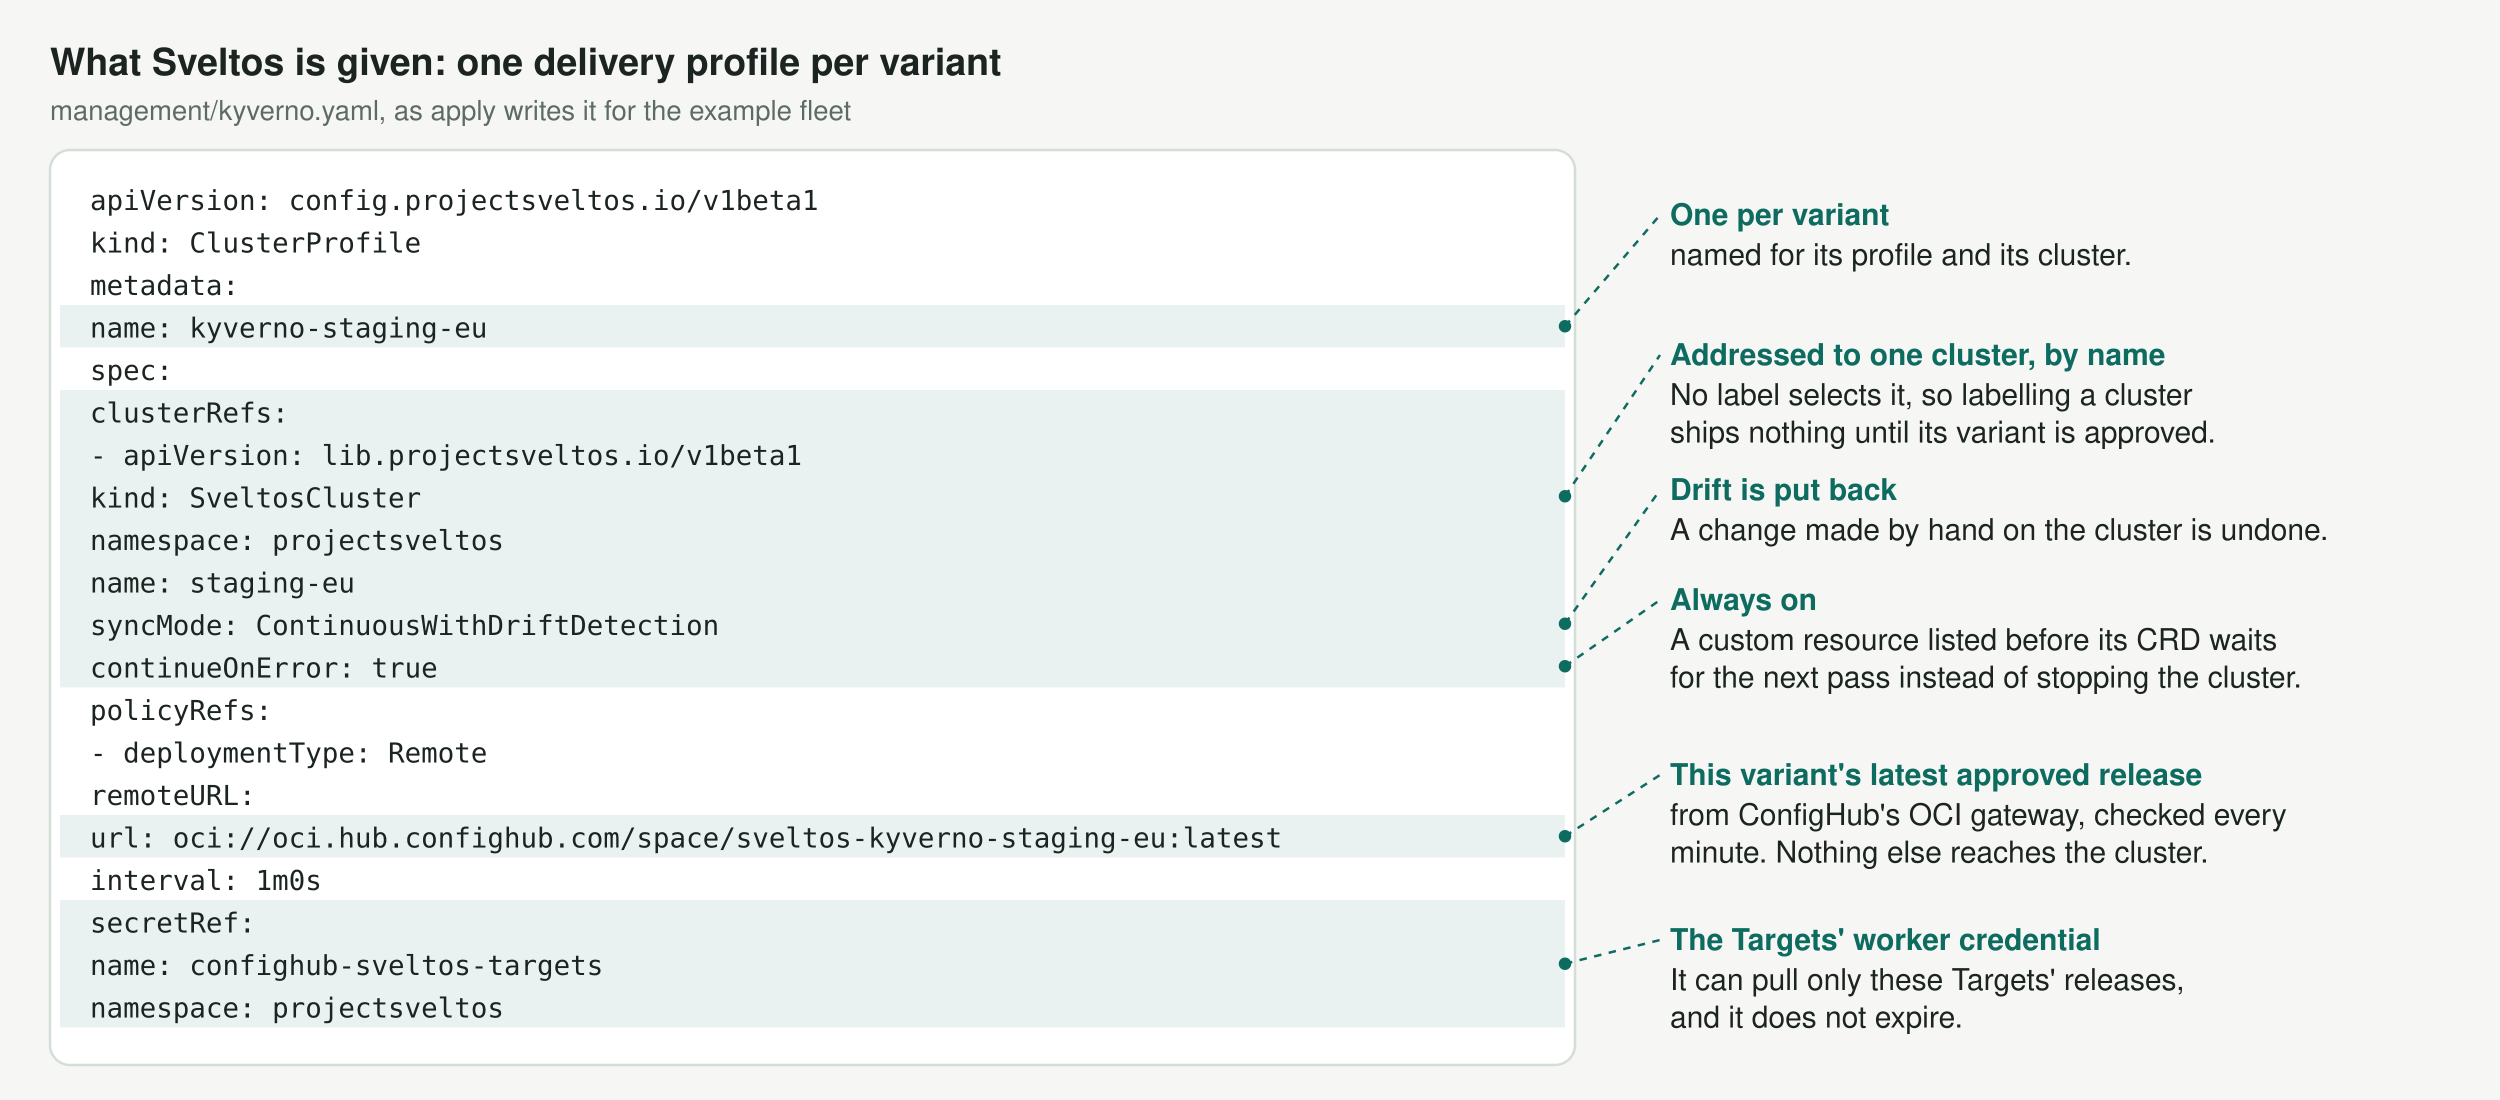
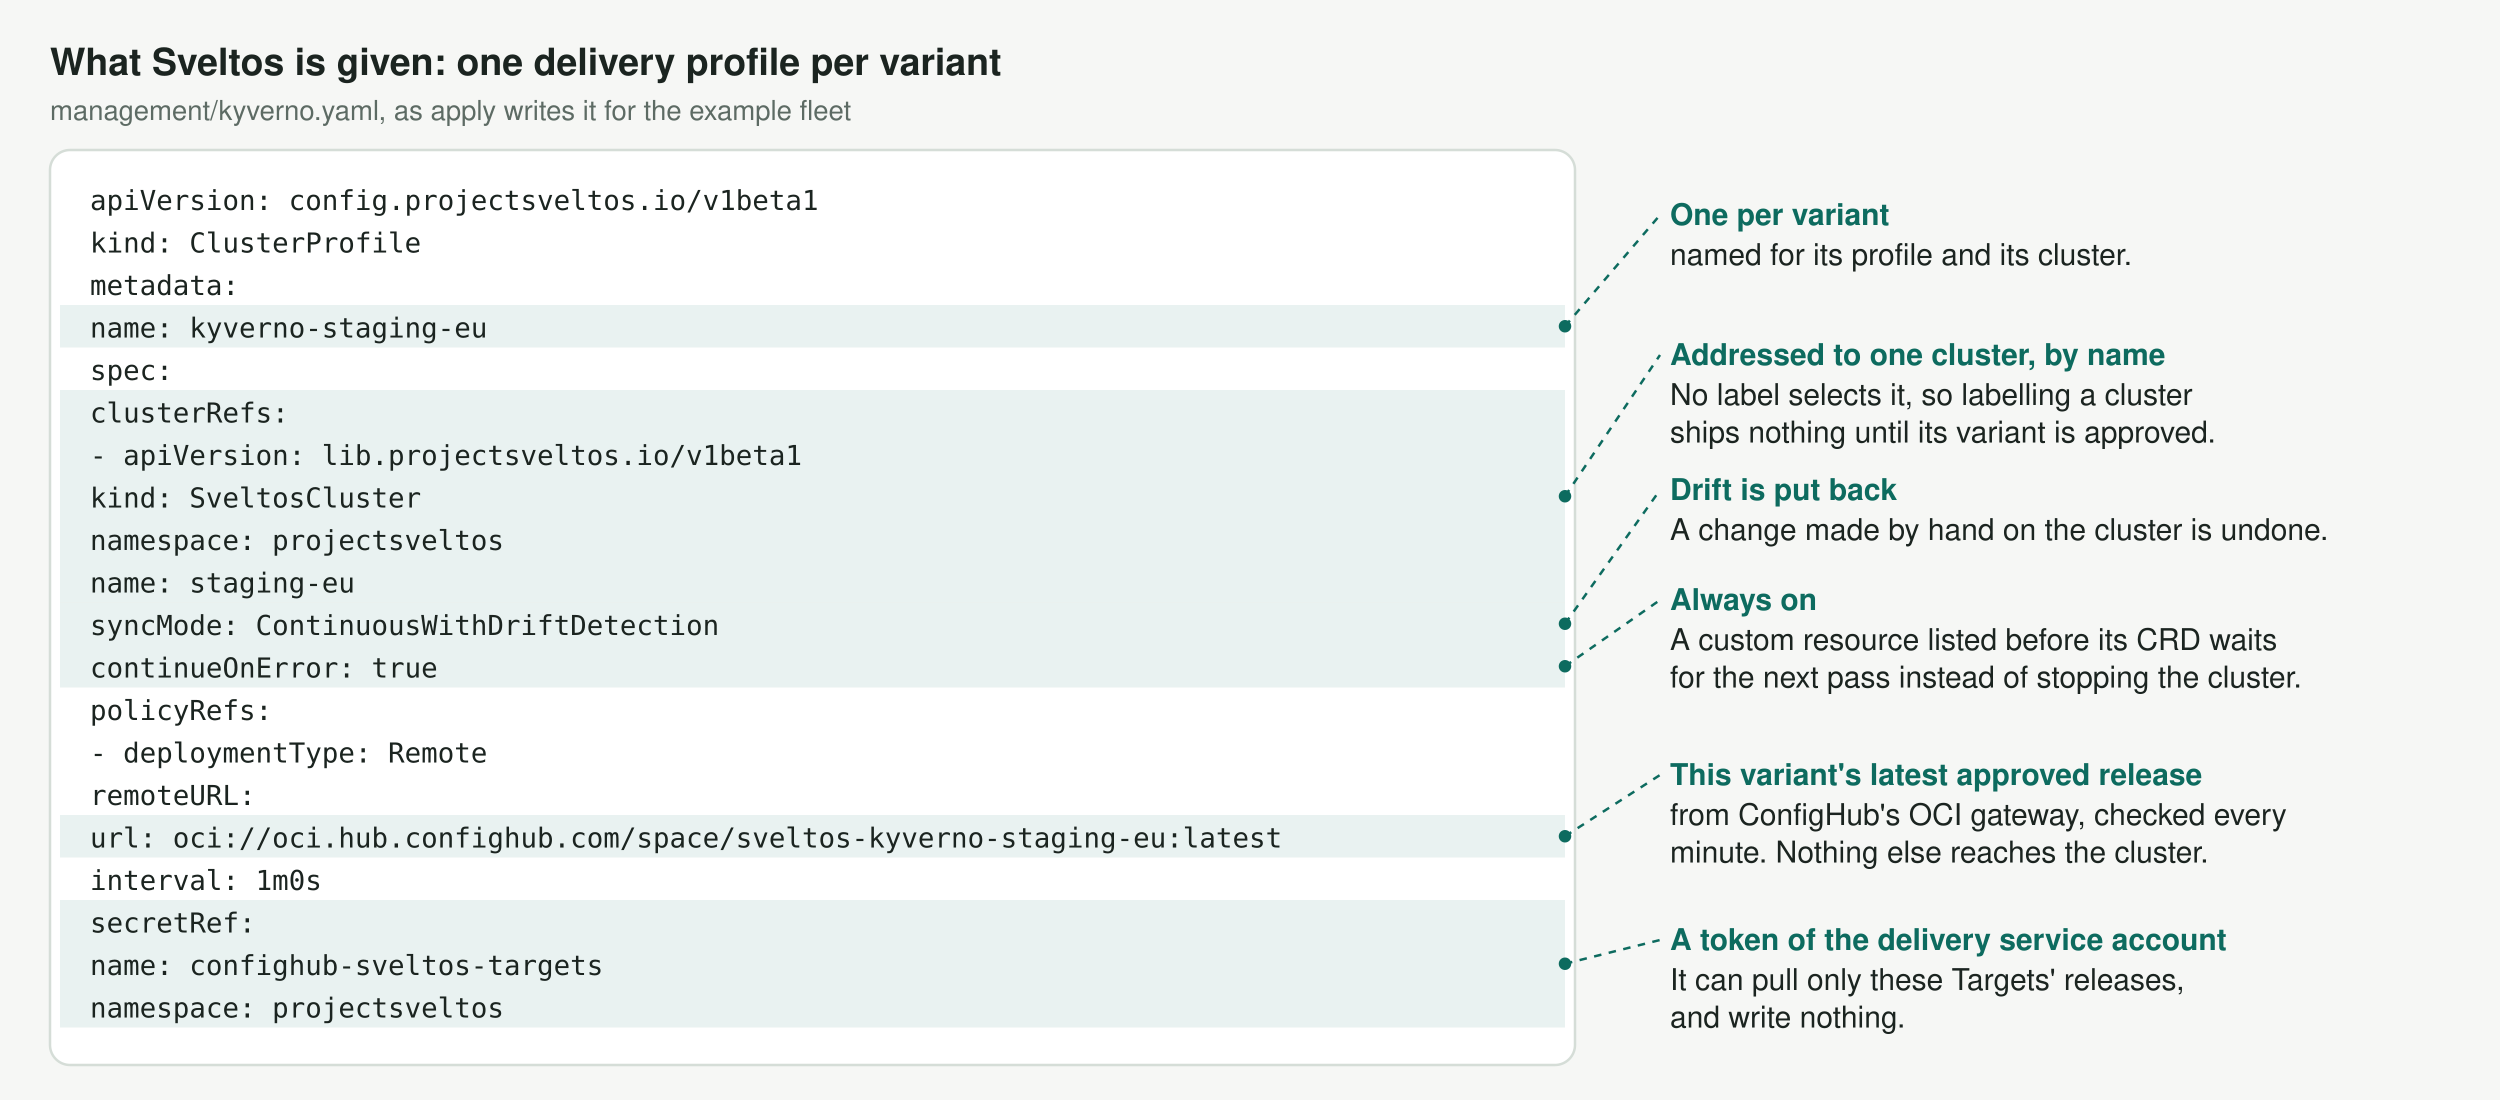
<svg xmlns="http://www.w3.org/2000/svg" width="1000" height="440" viewBox="0 0 1000 440" role="img" aria-label="A delivery profile, as cub sveltos writes it: a Sveltos ClusterProfile named for its profile and cluster, addressed to one cluster by clusterRefs, with drift detection, continueOnError on, and one policyRefs entry reading its variant's latest release from ConfigHub's OCI gateway with the Targets' worker credential.">
  <style>
    .bg { fill: #f6f7f5 }
    .code { fill: #ffffff; stroke: #d5ddd7 }
    .hl { fill: #0d6b5f; opacity: .09 }
    .m { fill: #1b2420; font: 11px ui-monospace, SFMono-Regular, Menlo, Consolas, "DejaVu Sans Mono", monospace; white-space: pre }
    .h { fill: #1b2420; font: 600 15px -apple-system, "Segoe UI", Helvetica, Arial, sans-serif }
    .sl { fill: #5d6b64; font: 11px -apple-system, "Segoe UI", Helvetica, Arial, sans-serif }
    .ct { fill: #0d6b5f; font: 600 12px -apple-system, "Segoe UI", Helvetica, Arial, sans-serif }
    .p { fill: #1b2420; font: 12px -apple-system, "Segoe UI", Helvetica, Arial, sans-serif }
    .lead { fill: none; stroke: #0d6b5f; stroke-width: 1; stroke-dasharray: 3 3 }
    .dot { fill: #0d6b5f }
    @media (prefers-color-scheme: dark) {
      .bg { fill: #101613 }
      .code { fill: #0c1310; stroke: #2c3a34 }
      .hl { fill: #5fc9b4; opacity: .12 }
      .m, .h, .p { fill: #e4eae6 }
      .sl { fill: #97a69e }
      .ct { fill: #5fc9b4 }
      .lead { stroke: #5fc9b4 }
      .dot { fill: #5fc9b4 }
    }
  </style>
  <rect class="bg" width="1000" height="440" />
  <text class="h" x="20" y="30">What Sveltos is given: one delivery profile per variant</text>
  <text class="sl" x="20" y="48">management/kyverno.yaml, as apply writes it for the example fleet</text>
  <rect class="code" x="20" y="60" width="610" height="366" rx="8" />
  <rect class="hl" x="24" y="122" width="602" height="17" />
  <rect class="hl" x="24" y="156" width="602" height="85" />
  <rect class="hl" x="24" y="241" width="602" height="17" />
  <rect class="hl" x="24" y="258" width="602" height="17" />
  <rect class="hl" x="24" y="326" width="602" height="17" />
  <rect class="hl" x="24" y="360" width="602" height="51" />
  <text class="m" x="36" y="84">apiVersion: config.projectsveltos.io/v1beta1</text>
  <text class="m" x="36" y="101">kind: ClusterProfile</text>
  <text class="m" x="36" y="118">metadata:</text>
  <text class="m" x="36" y="135">  name: kyverno-staging-eu</text>
  <text class="m" x="36" y="152">spec:</text>
  <text class="m" x="36" y="169">  clusterRefs:</text>
  <text class="m" x="36" y="186">    - apiVersion: lib.projectsveltos.io/v1beta1</text>
  <text class="m" x="36" y="203">      kind: SveltosCluster</text>
  <text class="m" x="36" y="220">      namespace: projectsveltos</text>
  <text class="m" x="36" y="237">      name: staging-eu</text>
  <text class="m" x="36" y="254">  syncMode: ContinuousWithDriftDetection</text>
  <text class="m" x="36" y="271">  continueOnError: true</text>
  <text class="m" x="36" y="288">  policyRefs:</text>
  <text class="m" x="36" y="305">    - deploymentType: Remote</text>
  <text class="m" x="36" y="322">      remoteURL:</text>
  <text class="m" x="36" y="339">        url: oci://oci.hub.confighub.com/space/sveltos-kyverno-staging-eu:latest</text>
  <text class="m" x="36" y="356">        interval: 1m0s</text>
  <text class="m" x="36" y="373">        secretRef:</text>
  <text class="m" x="36" y="390">          name: confighub-sveltos-targets</text>
  <text class="m" x="36" y="407">          namespace: projectsveltos</text>
  <circle class="dot" cx="626" cy="130.5" r="2.5" />
  <path class="lead" d="M626 130.5L664 86" />
  <text class="ct" x="668" y="90">One per variant</text>
  <text class="p" x="668" y="106">named for its profile and its cluster.</text>
  <circle class="dot" cx="626" cy="198.5" r="2.5" />
  <path class="lead" d="M626 198.5L664 142" />
  <text class="ct" x="668" y="146">Addressed to one cluster, by name</text>
  <text class="p" x="668" y="162">No label selects it, so labelling a cluster</text>
  <text class="p" x="668" y="177">ships nothing until its variant is approved.</text>
  <circle class="dot" cx="626" cy="249.5" r="2.5" />
  <path class="lead" d="M626 249.5L664 196" />
  <text class="ct" x="668" y="200">Drift is put back</text>
  <text class="p" x="668" y="216">A change made by hand on the cluster is undone.</text>
  <circle class="dot" cx="626" cy="266.5" r="2.5" />
  <path class="lead" d="M626 266.5L664 240" />
  <text class="ct" x="668" y="244">Always on</text>
  <text class="p" x="668" y="260">A custom resource listed before its CRD waits</text>
  <text class="p" x="668" y="275">for the next pass instead of stopping the cluster.</text>
  <circle class="dot" cx="626" cy="334.5" r="2.5" />
  <path class="lead" d="M626 334.5L664 310" />
  <text class="ct" x="668" y="314">This variant's latest approved release</text>
  <text class="p" x="668" y="330">from ConfigHub's OCI gateway, checked every</text>
  <text class="p" x="668" y="345">minute. Nothing else reaches the cluster.</text>
  <circle class="dot" cx="626" cy="385.5" r="2.5" />
  <path class="lead" d="M626 385.5L664 376" />
-   <text class="ct" x="668" y="380">The Targets' worker credential</text>
+   <text class="ct" x="668" y="380">A token of the delivery service account</text>
  <text class="p" x="668" y="396">It can pull only these Targets' releases,</text>
-   <text class="p" x="668" y="411">and it does not expire.</text>
+   <text class="p" x="668" y="411">and write nothing.</text>
</svg>
